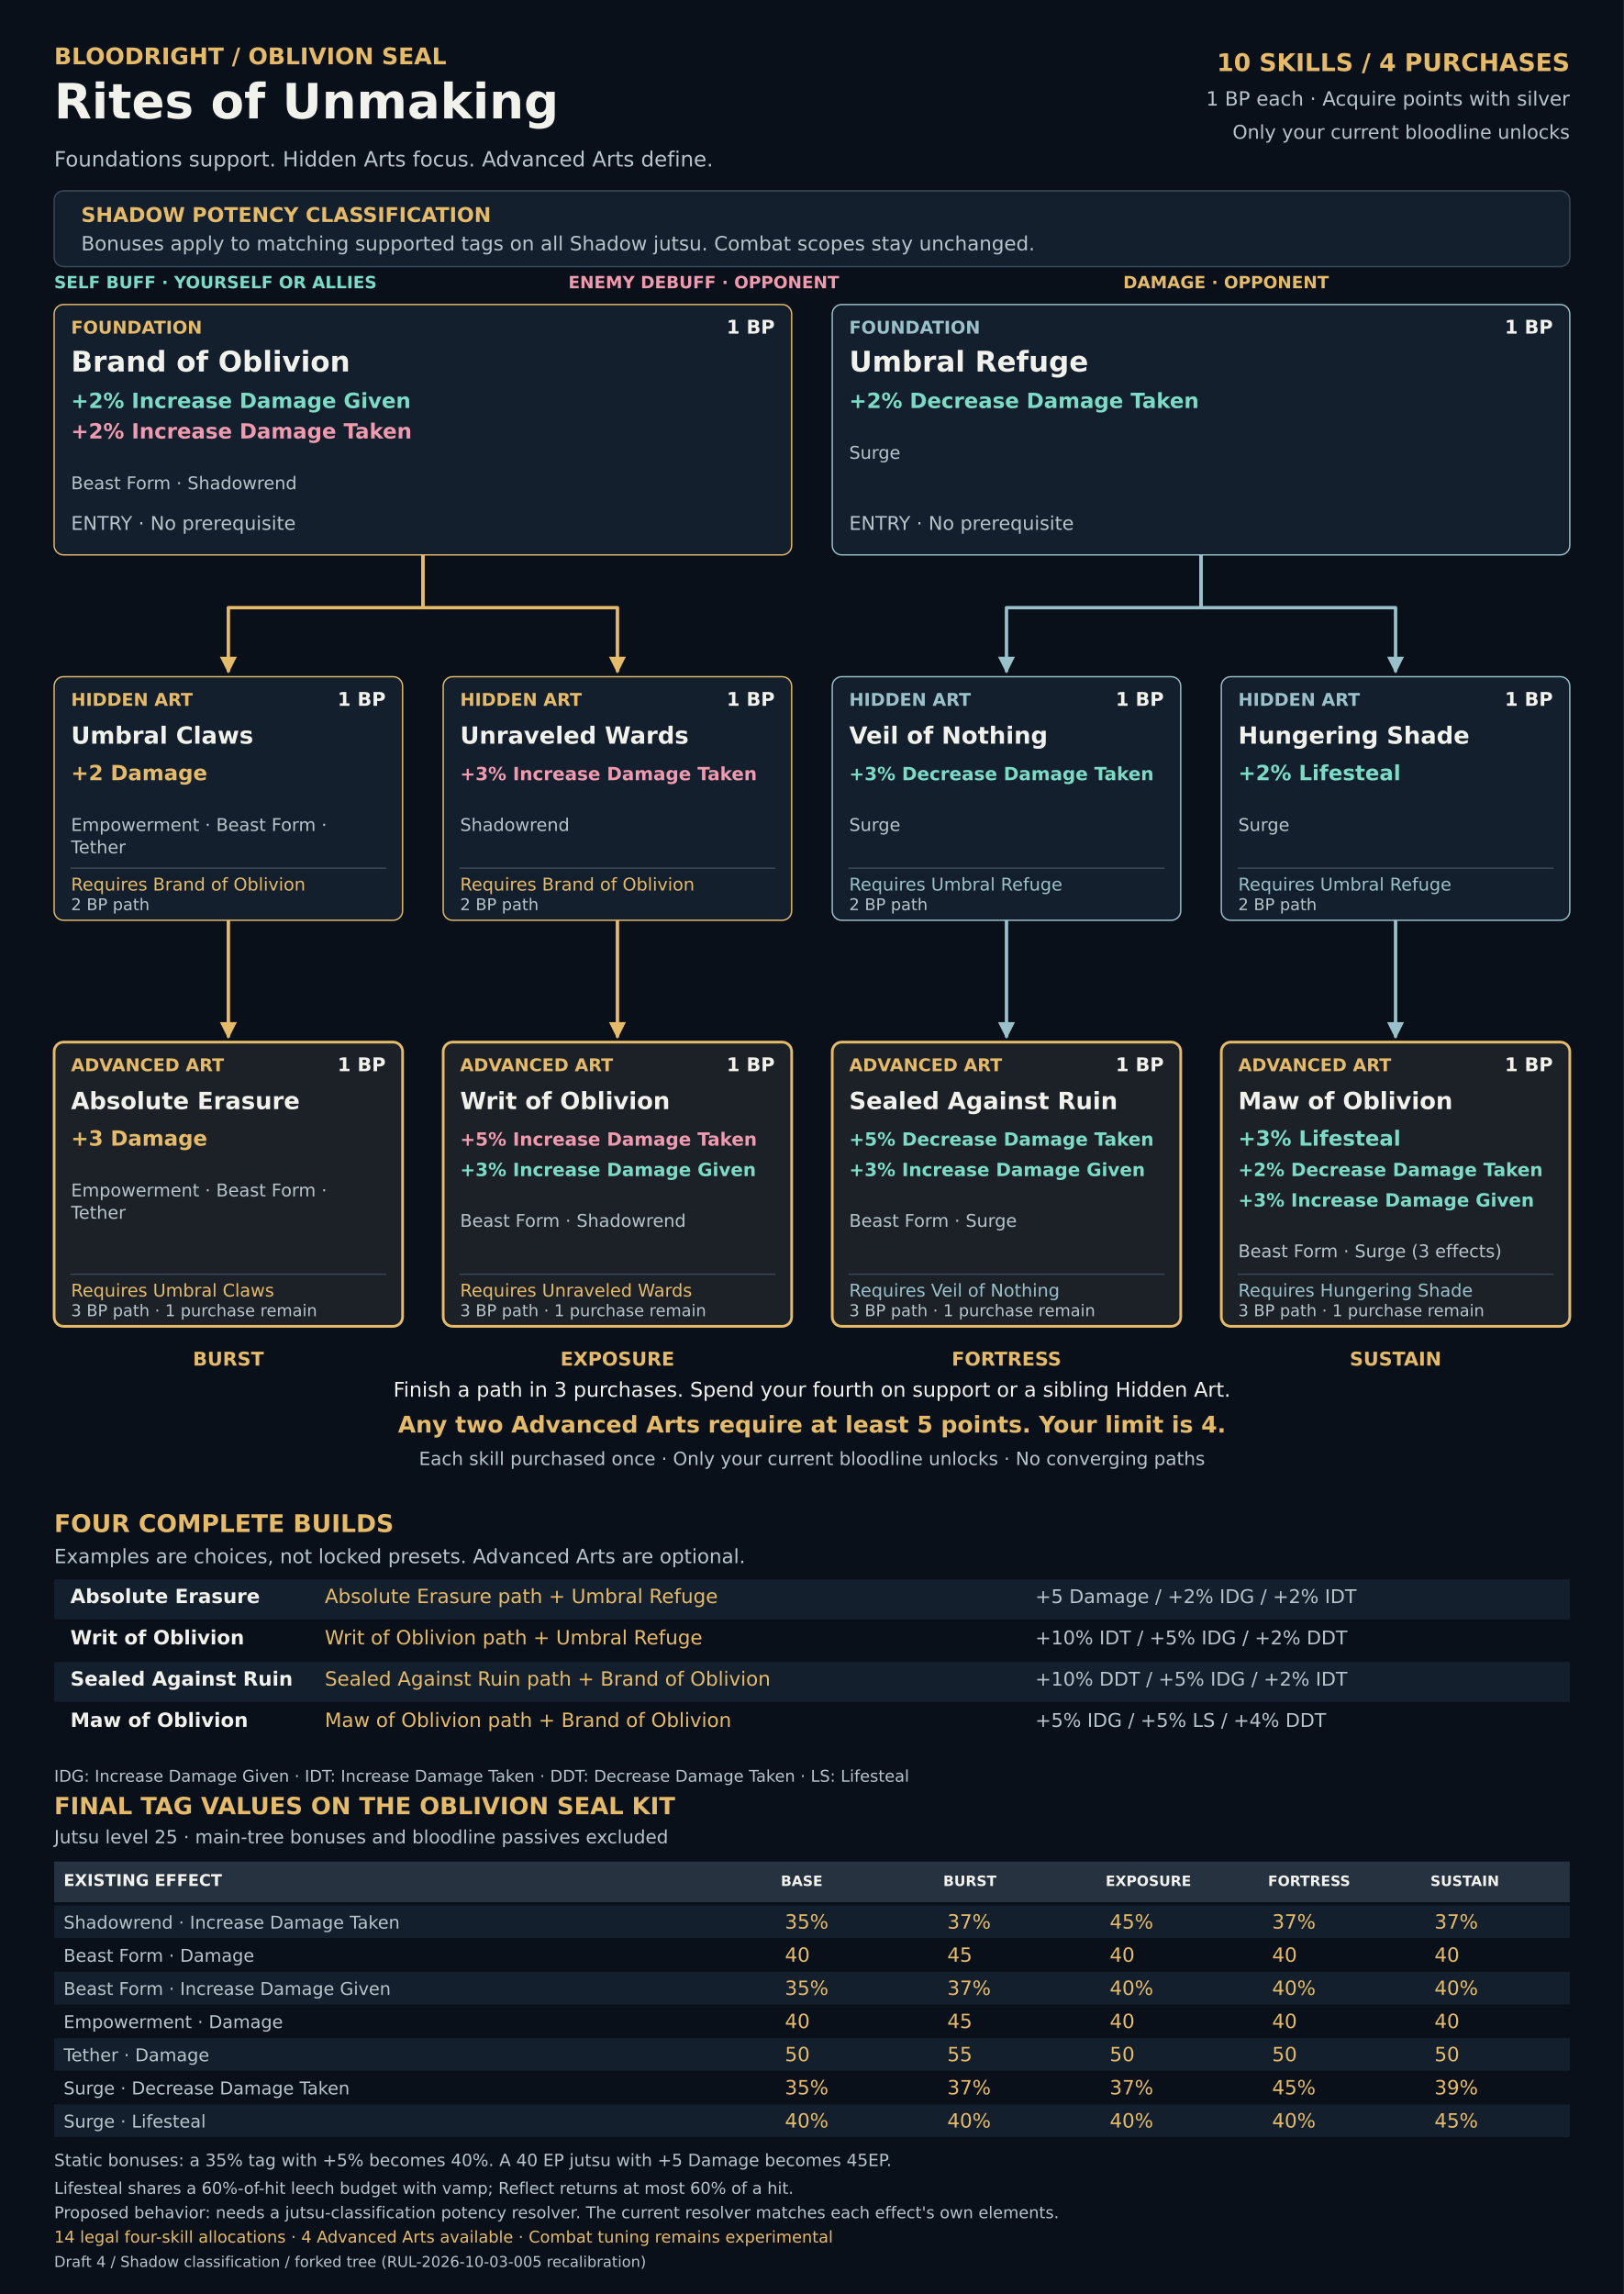
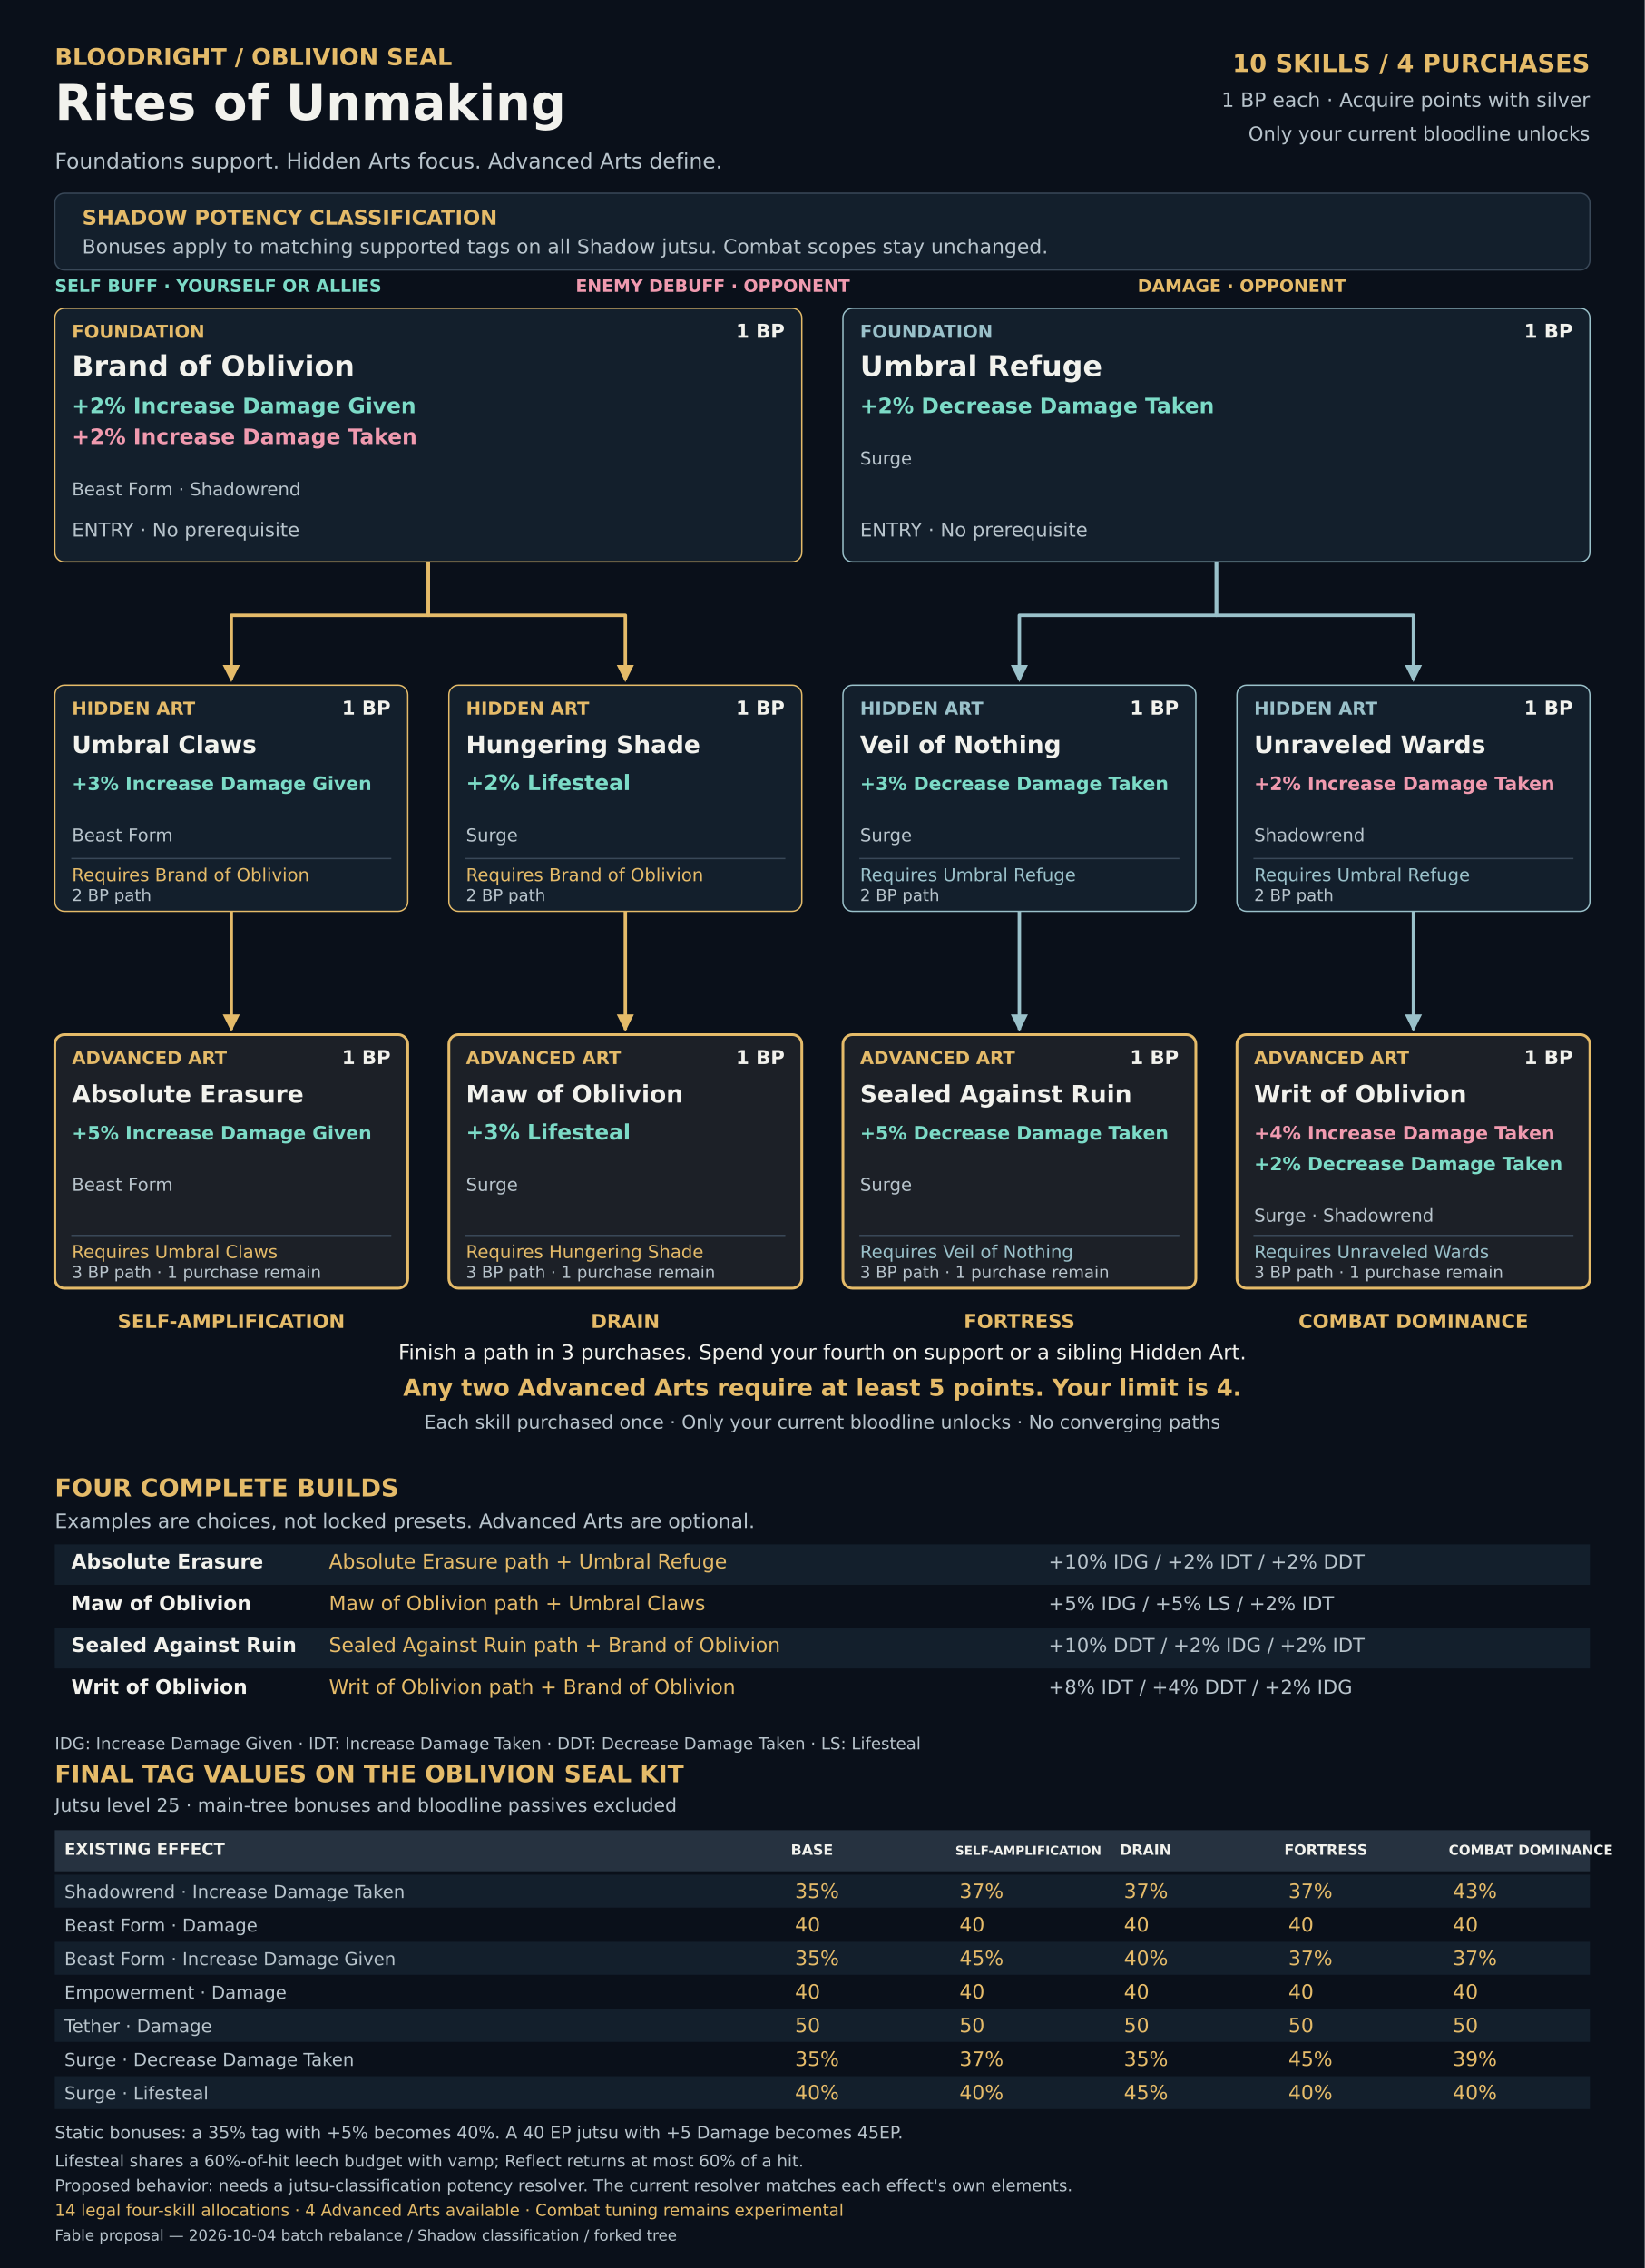
- <svg xmlns="http://www.w3.org/2000/svg" width="2400" height="3390" viewBox="0 0 2400 3390" role="img" aria-labelledby="title desc">
+ <svg xmlns="http://www.w3.org/2000/svg" width="2400" height="3310" viewBox="0 0 2400 3310" role="img" aria-labelledby="title desc">
  <defs>
    <marker id="arrow-0" viewBox="0 0 10 10" refX="9" refY="5" markerWidth="5" markerHeight="5" orient="auto">
      <path d="M0 0L10 5L0 10Z" fill="#e5bb69" />
    </marker>
    <marker id="arrow-1" viewBox="0 0 10 10" refX="9" refY="5" markerWidth="5" markerHeight="5" orient="auto">
      <path d="M0 0L10 5L0 10Z" fill="#9ac1ca" />
    </marker>
    <marker id="arrow-2" viewBox="0 0 10 10" refX="9" refY="5" markerWidth="5" markerHeight="5" orient="auto">
      <path d="M0 0L10 5L0 10Z" fill="#b8d98d" />
    </marker>
    <marker id="arrow-3" viewBox="0 0 10 10" refX="9" refY="5" markerWidth="5" markerHeight="5" orient="auto">
      <path d="M0 0L10 5L0 10Z" fill="#d9a6e0" />
    </marker>
  </defs>
  <g font-family="DejaVu Sans, sans-serif">
-     <rect x="0" y="0" width="2400" height="3390" rx="0" fill="#0a101a" />
+     <rect x="0" y="0" width="2400" height="3310" rx="0" fill="#0a101a" />
    <text x="80" y="95" font-size="34" font-weight="700" fill="#e5bb69" text-anchor="start">BLOODRIGHT / OBLIVION SEAL</text>
    <text x="80" y="175" font-size="72" font-weight="700" fill="#f2f2ed" text-anchor="start">Rites of Unmaking</text>
    <text x="80" y="246" font-size="31" font-weight="400" fill="#b8c4cc" text-anchor="start">Foundations support. Hidden Arts focus. Advanced Arts define.</text>
    <text x="2320" y="105" font-size="36" font-weight="700" fill="#e5bb69" text-anchor="end">10 SKILLS  /  4 PURCHASES</text>
    <text x="2320" y="156" font-size="29" font-weight="400" fill="#b8c4cc" text-anchor="end">1 BP each · Acquire points with silver</text>
    <text x="2320" y="205" font-size="28" font-weight="400" fill="#b8c4cc" text-anchor="end">Only your current bloodline unlocks</text>
    <rect x="80" y="282" width="2240" height="112" rx="14" fill="#131f2c" stroke="#394858" stroke-width="2" />
    <text x="120" y="328" font-size="30" font-weight="700" fill="#e5bb69" text-anchor="start">SHADOW POTENCY CLASSIFICATION</text>
    <text x="120" y="370" font-size="29" font-weight="400" fill="#b8c4cc" text-anchor="start">Bonuses apply to matching supported tags on all Shadow jutsu. Combat scopes stay unchanged.</text>
    <text x="80" y="426" font-size="25" font-weight="700" fill="#7cdbc7" text-anchor="start">SELF BUFF · YOURSELF OR ALLIES</text>
    <text x="840" y="426" font-size="25" font-weight="700" fill="#f09aaf" text-anchor="start">ENEMY DEBUFF · OPPONENT</text>
    <text x="1660" y="426" font-size="25" font-weight="700" fill="#e5bb69" text-anchor="start">DAMAGE · OPPONENT</text>
-     <path id="edge-02-03" data-from="02" data-to="03" d="M337.5 1360 V1533" fill="none" stroke="#e5bb69" stroke-width="5" stroke-linejoin="round" marker-end="url(#arrow-0)" />
-     <path id="edge-04-05" data-from="04" data-to="05" d="M912.5 1360 V1533" fill="none" stroke="#e5bb69" stroke-width="5" stroke-linejoin="round" marker-end="url(#arrow-0)" />
+     <path id="edge-02-03" data-from="02" data-to="03" d="M337.5 1330 V1503" fill="none" stroke="#e5bb69" stroke-width="5" stroke-linejoin="round" marker-end="url(#arrow-0)" />
+     <path id="edge-09-10" data-from="09" data-to="10" d="M912.5 1330 V1503" fill="none" stroke="#e5bb69" stroke-width="5" stroke-linejoin="round" marker-end="url(#arrow-0)" />
    <path id="edge-01-02" data-from="01" data-to="02" d="M625 820 V898 H337.5 V993" fill="none" stroke="#e5bb69" stroke-width="5" stroke-linejoin="round" marker-end="url(#arrow-0)" />
-     <path id="edge-01-04" data-from="01" data-to="04" d="M625 820 V898 H912.5 V993" fill="none" stroke="#e5bb69" stroke-width="5" stroke-linejoin="round" marker-end="url(#arrow-0)" />
-     <path id="edge-07-08" data-from="07" data-to="08" d="M1487.5 1360 V1533" fill="none" stroke="#9ac1ca" stroke-width="5" stroke-linejoin="round" marker-end="url(#arrow-1)" />
-     <path id="edge-09-10" data-from="09" data-to="10" d="M2062.5 1360 V1533" fill="none" stroke="#9ac1ca" stroke-width="5" stroke-linejoin="round" marker-end="url(#arrow-1)" />
+     <path id="edge-01-09" data-from="01" data-to="09" d="M625 820 V898 H912.5 V993" fill="none" stroke="#e5bb69" stroke-width="5" stroke-linejoin="round" marker-end="url(#arrow-0)" />
+     <path id="edge-07-08" data-from="07" data-to="08" d="M1487.5 1330 V1503" fill="none" stroke="#9ac1ca" stroke-width="5" stroke-linejoin="round" marker-end="url(#arrow-1)" />
+     <path id="edge-04-05" data-from="04" data-to="05" d="M2062.5 1330 V1503" fill="none" stroke="#9ac1ca" stroke-width="5" stroke-linejoin="round" marker-end="url(#arrow-1)" />
    <path id="edge-06-07" data-from="06" data-to="07" d="M1775 820 V898 H1487.5 V993" fill="none" stroke="#9ac1ca" stroke-width="5" stroke-linejoin="round" marker-end="url(#arrow-1)" />
-     <path id="edge-06-09" data-from="06" data-to="09" d="M1775 820 V898 H2062.5 V993" fill="none" stroke="#9ac1ca" stroke-width="5" stroke-linejoin="round" marker-end="url(#arrow-1)" />
+     <path id="edge-06-04" data-from="06" data-to="04" d="M1775 820 V898 H2062.5 V993" fill="none" stroke="#9ac1ca" stroke-width="5" stroke-linejoin="round" marker-end="url(#arrow-1)" />
    <g id="node-01" data-cost="1" data-prerequisites="" data-potency-classification="Shadow">
      <rect x="80" y="450" width="1090" height="370" rx="14" fill="#131f2c" stroke="#e5bb69" stroke-width="2" />
      <text x="105.0" y="493" font-size="26" font-weight="700" fill="#e5bb69" text-anchor="start">FOUNDATION</text>
      <text x="1145.0" y="493" font-size="28" font-weight="700" fill="#f2f2ed" text-anchor="end">1 BP</text>
      <text x="105.0" y="549" font-size="42" font-weight="700" fill="#f2f2ed" text-anchor="start">Brand of Oblivion</text>
      <text x="105.0" y="603" font-size="31" font-weight="700" fill="#7cdbc7" text-anchor="start">+2% Increase Damage Given</text>
      <text x="105.0" y="648" font-size="31" font-weight="700" fill="#f09aaf" text-anchor="start">+2% Increase Damage Taken</text>
      <text x="105.0" y="723" font-size="26" font-weight="400" fill="#b8c4cc" text-anchor="start">Beast Form · Shadowrend</text>
      <text x="105.0" y="783" font-size="28" font-weight="400" fill="#b8c4cc" text-anchor="start">ENTRY · No prerequisite</text>
    </g>
    <g id="node-06" data-cost="1" data-prerequisites="" data-potency-classification="Shadow">
      <rect x="1230" y="450" width="1090" height="370" rx="14" fill="#131f2c" stroke="#9ac1ca" stroke-width="2" />
      <text x="1255.0" y="493" font-size="26" font-weight="700" fill="#9ac1ca" text-anchor="start">FOUNDATION</text>
      <text x="2295.0" y="493" font-size="28" font-weight="700" fill="#f2f2ed" text-anchor="end">1 BP</text>
      <text x="1255.0" y="549" font-size="42" font-weight="700" fill="#f2f2ed" text-anchor="start">Umbral Refuge</text>
      <text x="1255.0" y="603" font-size="31" font-weight="700" fill="#7cdbc7" text-anchor="start">+2% Decrease Damage Taken</text>
      <text x="1255.0" y="678" font-size="26" font-weight="400" fill="#b8c4cc" text-anchor="start">Surge</text>
      <text x="1255.0" y="783" font-size="28" font-weight="400" fill="#b8c4cc" text-anchor="start">ENTRY · No prerequisite</text>
    </g>
    <g id="node-02" data-cost="1" data-prerequisites="01" data-potency-classification="Shadow">
-       <rect x="80" y="1000" width="515" height="360" rx="14" fill="#131f2c" stroke="#e5bb69" stroke-width="2" />
+       <rect x="80" y="1000" width="515" height="330" rx="14" fill="#131f2c" stroke="#e5bb69" stroke-width="2" />
      <text x="105.0" y="1043" font-size="26" font-weight="700" fill="#e5bb69" text-anchor="start">HIDDEN ART</text>
      <text x="570.0" y="1043" font-size="28" font-weight="700" fill="#f2f2ed" text-anchor="end">1 BP</text>
      <text x="105.0" y="1099" font-size="35" font-weight="700" fill="#f2f2ed" text-anchor="start">Umbral Claws</text>
-       <text x="105.0" y="1153" font-size="31" font-weight="700" fill="#e5bb69" text-anchor="start">+2 Damage</text>
-       <text x="105.0" y="1228" font-size="26" font-weight="400" fill="#b8c4cc" text-anchor="start">Empowerment · Beast Form ·</text>
-       <text x="105.0" y="1261" font-size="26" font-weight="400" fill="#b8c4cc" text-anchor="start">Tether</text>
-       <path d="M104 1283 L571 1283" fill="none" stroke="#394858" stroke-width="2" />
-       <text x="105.0" y="1316" font-size="26" font-weight="400" fill="#e5bb69" text-anchor="start">Requires Brand of Oblivion</text>
-       <text x="105.0" y="1345" font-size="24" font-weight="400" fill="#b8c4cc" text-anchor="start">2 BP path</text>
-     </g>
-     <g id="node-04" data-cost="1" data-prerequisites="01" data-potency-classification="Shadow">
-       <rect x="655" y="1000" width="515" height="360" rx="14" fill="#131f2c" stroke="#e5bb69" stroke-width="2" />
+       <text x="105.0" y="1153" font-size="27" font-weight="700" fill="#7cdbc7" text-anchor="start">+3% Increase Damage Given</text>
+       <text x="105.0" y="1228" font-size="26" font-weight="400" fill="#b8c4cc" text-anchor="start">Beast Form</text>
+       <path d="M104 1253 L571 1253" fill="none" stroke="#394858" stroke-width="2" />
+       <text x="105.0" y="1286" font-size="26" font-weight="400" fill="#e5bb69" text-anchor="start">Requires Brand of Oblivion</text>
+       <text x="105.0" y="1315" font-size="24" font-weight="400" fill="#b8c4cc" text-anchor="start">2 BP path</text>
+     </g>
+     <g id="node-09" data-cost="1" data-prerequisites="01" data-potency-classification="Shadow">
+       <rect x="655" y="1000" width="515" height="330" rx="14" fill="#131f2c" stroke="#e5bb69" stroke-width="2" />
      <text x="680.0" y="1043" font-size="26" font-weight="700" fill="#e5bb69" text-anchor="start">HIDDEN ART</text>
      <text x="1145.0" y="1043" font-size="28" font-weight="700" fill="#f2f2ed" text-anchor="end">1 BP</text>
-       <text x="680.0" y="1099" font-size="35" font-weight="700" fill="#f2f2ed" text-anchor="start">Unraveled Wards</text>
-       <text x="680.0" y="1153" font-size="27" font-weight="700" fill="#f09aaf" text-anchor="start">+3% Increase Damage Taken</text>
-       <text x="680.0" y="1228" font-size="26" font-weight="400" fill="#b8c4cc" text-anchor="start">Shadowrend</text>
-       <path d="M679 1283 L1146 1283" fill="none" stroke="#394858" stroke-width="2" />
-       <text x="680.0" y="1316" font-size="26" font-weight="400" fill="#e5bb69" text-anchor="start">Requires Brand of Oblivion</text>
-       <text x="680.0" y="1345" font-size="24" font-weight="400" fill="#b8c4cc" text-anchor="start">2 BP path</text>
+       <text x="680.0" y="1099" font-size="35" font-weight="700" fill="#f2f2ed" text-anchor="start">Hungering Shade</text>
+       <text x="680.0" y="1153" font-size="31" font-weight="700" fill="#7cdbc7" text-anchor="start">+2% Lifesteal</text>
+       <text x="680.0" y="1228" font-size="26" font-weight="400" fill="#b8c4cc" text-anchor="start">Surge</text>
+       <path d="M679 1253 L1146 1253" fill="none" stroke="#394858" stroke-width="2" />
+       <text x="680.0" y="1286" font-size="26" font-weight="400" fill="#e5bb69" text-anchor="start">Requires Brand of Oblivion</text>
+       <text x="680.0" y="1315" font-size="24" font-weight="400" fill="#b8c4cc" text-anchor="start">2 BP path</text>
    </g>
    <g id="node-07" data-cost="1" data-prerequisites="06" data-potency-classification="Shadow">
-       <rect x="1230" y="1000" width="515" height="360" rx="14" fill="#131f2c" stroke="#9ac1ca" stroke-width="2" />
+       <rect x="1230" y="1000" width="515" height="330" rx="14" fill="#131f2c" stroke="#9ac1ca" stroke-width="2" />
      <text x="1255.0" y="1043" font-size="26" font-weight="700" fill="#9ac1ca" text-anchor="start">HIDDEN ART</text>
      <text x="1720.0" y="1043" font-size="28" font-weight="700" fill="#f2f2ed" text-anchor="end">1 BP</text>
      <text x="1255.0" y="1099" font-size="35" font-weight="700" fill="#f2f2ed" text-anchor="start">Veil of Nothing</text>
      <text x="1255.0" y="1153" font-size="27" font-weight="700" fill="#7cdbc7" text-anchor="start">+3% Decrease Damage Taken</text>
      <text x="1255.0" y="1228" font-size="26" font-weight="400" fill="#b8c4cc" text-anchor="start">Surge</text>
-       <path d="M1254 1283 L1721 1283" fill="none" stroke="#394858" stroke-width="2" />
-       <text x="1255.0" y="1316" font-size="26" font-weight="400" fill="#9ac1ca" text-anchor="start">Requires Umbral Refuge</text>
-       <text x="1255.0" y="1345" font-size="24" font-weight="400" fill="#b8c4cc" text-anchor="start">2 BP path</text>
-     </g>
-     <g id="node-09" data-cost="1" data-prerequisites="06" data-potency-classification="Shadow">
-       <rect x="1805" y="1000" width="515" height="360" rx="14" fill="#131f2c" stroke="#9ac1ca" stroke-width="2" />
+       <path d="M1254 1253 L1721 1253" fill="none" stroke="#394858" stroke-width="2" />
+       <text x="1255.0" y="1286" font-size="26" font-weight="400" fill="#9ac1ca" text-anchor="start">Requires Umbral Refuge</text>
+       <text x="1255.0" y="1315" font-size="24" font-weight="400" fill="#b8c4cc" text-anchor="start">2 BP path</text>
+     </g>
+     <g id="node-04" data-cost="1" data-prerequisites="06" data-potency-classification="Shadow">
+       <rect x="1805" y="1000" width="515" height="330" rx="14" fill="#131f2c" stroke="#9ac1ca" stroke-width="2" />
      <text x="1830.0" y="1043" font-size="26" font-weight="700" fill="#9ac1ca" text-anchor="start">HIDDEN ART</text>
      <text x="2295.0" y="1043" font-size="28" font-weight="700" fill="#f2f2ed" text-anchor="end">1 BP</text>
-       <text x="1830.0" y="1099" font-size="35" font-weight="700" fill="#f2f2ed" text-anchor="start">Hungering Shade</text>
-       <text x="1830.0" y="1153" font-size="31" font-weight="700" fill="#7cdbc7" text-anchor="start">+2% Lifesteal</text>
-       <text x="1830.0" y="1228" font-size="26" font-weight="400" fill="#b8c4cc" text-anchor="start">Surge</text>
-       <path d="M1829 1283 L2296 1283" fill="none" stroke="#394858" stroke-width="2" />
-       <text x="1830.0" y="1316" font-size="26" font-weight="400" fill="#9ac1ca" text-anchor="start">Requires Umbral Refuge</text>
-       <text x="1830.0" y="1345" font-size="24" font-weight="400" fill="#b8c4cc" text-anchor="start">2 BP path</text>
+       <text x="1830.0" y="1099" font-size="35" font-weight="700" fill="#f2f2ed" text-anchor="start">Unraveled Wards</text>
+       <text x="1830.0" y="1153" font-size="27" font-weight="700" fill="#f09aaf" text-anchor="start">+2% Increase Damage Taken</text>
+       <text x="1830.0" y="1228" font-size="26" font-weight="400" fill="#b8c4cc" text-anchor="start">Shadowrend</text>
+       <path d="M1829 1253 L2296 1253" fill="none" stroke="#394858" stroke-width="2" />
+       <text x="1830.0" y="1286" font-size="26" font-weight="400" fill="#9ac1ca" text-anchor="start">Requires Umbral Refuge</text>
+       <text x="1830.0" y="1315" font-size="24" font-weight="400" fill="#b8c4cc" text-anchor="start">2 BP path</text>
    </g>
    <g id="node-03" data-cost="1" data-prerequisites="02" data-potency-classification="Shadow">
-       <rect x="80" y="1540" width="515" height="420" rx="14" fill="#1c2027" stroke="#e5bb69" stroke-width="4" />
-       <text x="105.0" y="1583" font-size="26" font-weight="700" fill="#e5bb69" text-anchor="start">ADVANCED ART</text>
-       <text x="570.0" y="1583" font-size="28" font-weight="700" fill="#f2f2ed" text-anchor="end">1 BP</text>
-       <text x="105.0" y="1639" font-size="35" font-weight="700" fill="#f2f2ed" text-anchor="start">Absolute Erasure</text>
-       <text x="105.0" y="1693" font-size="31" font-weight="700" fill="#e5bb69" text-anchor="start">+3 Damage</text>
-       <text x="105.0" y="1768" font-size="26" font-weight="400" fill="#b8c4cc" text-anchor="start">Empowerment · Beast Form ·</text>
-       <text x="105.0" y="1801" font-size="26" font-weight="400" fill="#b8c4cc" text-anchor="start">Tether</text>
-       <path d="M104 1883 L571 1883" fill="none" stroke="#394858" stroke-width="2" />
-       <text x="105.0" y="1916" font-size="26" font-weight="400" fill="#e5bb69" text-anchor="start">Requires Umbral Claws</text>
-       <text x="105.0" y="1945" font-size="24" font-weight="400" fill="#b8c4cc" text-anchor="start">3 BP path · 1 purchase remain</text>
+       <rect x="80" y="1510" width="515" height="370" rx="14" fill="#1c2027" stroke="#e5bb69" stroke-width="4" />
+       <text x="105.0" y="1553" font-size="26" font-weight="700" fill="#e5bb69" text-anchor="start">ADVANCED ART</text>
+       <text x="570.0" y="1553" font-size="28" font-weight="700" fill="#f2f2ed" text-anchor="end">1 BP</text>
+       <text x="105.0" y="1609" font-size="35" font-weight="700" fill="#f2f2ed" text-anchor="start">Absolute Erasure</text>
+       <text x="105.0" y="1663" font-size="27" font-weight="700" fill="#7cdbc7" text-anchor="start">+5% Increase Damage Given</text>
+       <text x="105.0" y="1738" font-size="26" font-weight="400" fill="#b8c4cc" text-anchor="start">Beast Form</text>
+       <path d="M104 1803 L571 1803" fill="none" stroke="#394858" stroke-width="2" />
+       <text x="105.0" y="1836" font-size="26" font-weight="400" fill="#e5bb69" text-anchor="start">Requires Umbral Claws</text>
+       <text x="105.0" y="1865" font-size="24" font-weight="400" fill="#b8c4cc" text-anchor="start">3 BP path · 1 purchase remain</text>
+     </g>
+     <g id="node-10" data-cost="1" data-prerequisites="09" data-potency-classification="Shadow">
+       <rect x="655" y="1510" width="515" height="370" rx="14" fill="#1c2027" stroke="#e5bb69" stroke-width="4" />
+       <text x="680.0" y="1553" font-size="26" font-weight="700" fill="#e5bb69" text-anchor="start">ADVANCED ART</text>
+       <text x="1145.0" y="1553" font-size="28" font-weight="700" fill="#f2f2ed" text-anchor="end">1 BP</text>
+       <text x="680.0" y="1609" font-size="35" font-weight="700" fill="#f2f2ed" text-anchor="start">Maw of Oblivion</text>
+       <text x="680.0" y="1663" font-size="31" font-weight="700" fill="#7cdbc7" text-anchor="start">+3% Lifesteal</text>
+       <text x="680.0" y="1738" font-size="26" font-weight="400" fill="#b8c4cc" text-anchor="start">Surge</text>
+       <path d="M679 1803 L1146 1803" fill="none" stroke="#394858" stroke-width="2" />
+       <text x="680.0" y="1836" font-size="26" font-weight="400" fill="#e5bb69" text-anchor="start">Requires Hungering Shade</text>
+       <text x="680.0" y="1865" font-size="24" font-weight="400" fill="#b8c4cc" text-anchor="start">3 BP path · 1 purchase remain</text>
+     </g>
+     <g id="node-08" data-cost="1" data-prerequisites="07" data-potency-classification="Shadow">
+       <rect x="1230" y="1510" width="515" height="370" rx="14" fill="#1c2027" stroke="#e5bb69" stroke-width="4" />
+       <text x="1255.0" y="1553" font-size="26" font-weight="700" fill="#e5bb69" text-anchor="start">ADVANCED ART</text>
+       <text x="1720.0" y="1553" font-size="28" font-weight="700" fill="#f2f2ed" text-anchor="end">1 BP</text>
+       <text x="1255.0" y="1609" font-size="35" font-weight="700" fill="#f2f2ed" text-anchor="start">Sealed Against Ruin</text>
+       <text x="1255.0" y="1663" font-size="27" font-weight="700" fill="#7cdbc7" text-anchor="start">+5% Decrease Damage Taken</text>
+       <text x="1255.0" y="1738" font-size="26" font-weight="400" fill="#b8c4cc" text-anchor="start">Surge</text>
+       <path d="M1254 1803 L1721 1803" fill="none" stroke="#394858" stroke-width="2" />
+       <text x="1255.0" y="1836" font-size="26" font-weight="400" fill="#9ac1ca" text-anchor="start">Requires Veil of Nothing</text>
+       <text x="1255.0" y="1865" font-size="24" font-weight="400" fill="#b8c4cc" text-anchor="start">3 BP path · 1 purchase remain</text>
    </g>
    <g id="node-05" data-cost="1" data-prerequisites="04" data-potency-classification="Shadow">
-       <rect x="655" y="1540" width="515" height="420" rx="14" fill="#1c2027" stroke="#e5bb69" stroke-width="4" />
-       <text x="680.0" y="1583" font-size="26" font-weight="700" fill="#e5bb69" text-anchor="start">ADVANCED ART</text>
-       <text x="1145.0" y="1583" font-size="28" font-weight="700" fill="#f2f2ed" text-anchor="end">1 BP</text>
-       <text x="680.0" y="1639" font-size="35" font-weight="700" fill="#f2f2ed" text-anchor="start">Writ of Oblivion</text>
-       <text x="680.0" y="1693" font-size="27" font-weight="700" fill="#f09aaf" text-anchor="start">+5% Increase Damage Taken</text>
-       <text x="680.0" y="1738" font-size="27" font-weight="700" fill="#7cdbc7" text-anchor="start">+3% Increase Damage Given</text>
-       <text x="680.0" y="1813" font-size="26" font-weight="400" fill="#b8c4cc" text-anchor="start">Beast Form · Shadowrend</text>
-       <path d="M679 1883 L1146 1883" fill="none" stroke="#394858" stroke-width="2" />
-       <text x="680.0" y="1916" font-size="26" font-weight="400" fill="#e5bb69" text-anchor="start">Requires Unraveled Wards</text>
-       <text x="680.0" y="1945" font-size="24" font-weight="400" fill="#b8c4cc" text-anchor="start">3 BP path · 1 purchase remain</text>
-     </g>
-     <g id="node-08" data-cost="1" data-prerequisites="07" data-potency-classification="Shadow">
-       <rect x="1230" y="1540" width="515" height="420" rx="14" fill="#1c2027" stroke="#e5bb69" stroke-width="4" />
-       <text x="1255.0" y="1583" font-size="26" font-weight="700" fill="#e5bb69" text-anchor="start">ADVANCED ART</text>
-       <text x="1720.0" y="1583" font-size="28" font-weight="700" fill="#f2f2ed" text-anchor="end">1 BP</text>
-       <text x="1255.0" y="1639" font-size="35" font-weight="700" fill="#f2f2ed" text-anchor="start">Sealed Against Ruin</text>
-       <text x="1255.0" y="1693" font-size="27" font-weight="700" fill="#7cdbc7" text-anchor="start">+5% Decrease Damage Taken</text>
-       <text x="1255.0" y="1738" font-size="27" font-weight="700" fill="#7cdbc7" text-anchor="start">+3% Increase Damage Given</text>
-       <text x="1255.0" y="1813" font-size="26" font-weight="400" fill="#b8c4cc" text-anchor="start">Beast Form · Surge</text>
-       <path d="M1254 1883 L1721 1883" fill="none" stroke="#394858" stroke-width="2" />
-       <text x="1255.0" y="1916" font-size="26" font-weight="400" fill="#9ac1ca" text-anchor="start">Requires Veil of Nothing</text>
-       <text x="1255.0" y="1945" font-size="24" font-weight="400" fill="#b8c4cc" text-anchor="start">3 BP path · 1 purchase remain</text>
-     </g>
-     <g id="node-10" data-cost="1" data-prerequisites="09" data-potency-classification="Shadow">
-       <rect x="1805" y="1540" width="515" height="420" rx="14" fill="#1c2027" stroke="#e5bb69" stroke-width="4" />
-       <text x="1830.0" y="1583" font-size="26" font-weight="700" fill="#e5bb69" text-anchor="start">ADVANCED ART</text>
-       <text x="2295.0" y="1583" font-size="28" font-weight="700" fill="#f2f2ed" text-anchor="end">1 BP</text>
-       <text x="1830.0" y="1639" font-size="35" font-weight="700" fill="#f2f2ed" text-anchor="start">Maw of Oblivion</text>
-       <text x="1830.0" y="1693" font-size="31" font-weight="700" fill="#7cdbc7" text-anchor="start">+3% Lifesteal</text>
-       <text x="1830.0" y="1738" font-size="27" font-weight="700" fill="#7cdbc7" text-anchor="start">+2% Decrease Damage Taken</text>
-       <text x="1830.0" y="1783" font-size="27" font-weight="700" fill="#7cdbc7" text-anchor="start">+3% Increase Damage Given</text>
-       <text x="1830.0" y="1858" font-size="26" font-weight="400" fill="#b8c4cc" text-anchor="start">Beast Form · Surge (3 effects)</text>
-       <path d="M1829 1883 L2296 1883" fill="none" stroke="#394858" stroke-width="2" />
-       <text x="1830.0" y="1916" font-size="26" font-weight="400" fill="#9ac1ca" text-anchor="start">Requires Hungering Shade</text>
-       <text x="1830.0" y="1945" font-size="24" font-weight="400" fill="#b8c4cc" text-anchor="start">3 BP path · 1 purchase remain</text>
-     </g>
-     <text x="337.5" y="2018" font-size="28" font-weight="700" fill="#e5bb69" text-anchor="middle">BURST</text>
-     <text x="912.5" y="2018" font-size="28" font-weight="700" fill="#e5bb69" text-anchor="middle">EXPOSURE</text>
-     <text x="1487.5" y="2018" font-size="28" font-weight="700" fill="#e5bb69" text-anchor="middle">FORTRESS</text>
-     <text x="2062.5" y="2018" font-size="28" font-weight="700" fill="#e5bb69" text-anchor="middle">SUSTAIN</text>
-     <text x="1200.0" y="2064" font-size="30" font-weight="400" fill="#f2f2ed" text-anchor="middle">Finish a path in 3 purchases. Spend your fourth on support or a sibling Hidden Art.</text>
-     <text x="1200.0" y="2117" font-size="34" font-weight="700" fill="#e5bb69" text-anchor="middle">Any two Advanced Arts require at least 5 points. Your limit is 4.</text>
-     <text x="1200.0" y="2165" font-size="27" font-weight="400" fill="#b8c4cc" text-anchor="middle">Each skill purchased once · Only your current bloodline unlocks · No converging paths</text>
-     <text x="80" y="2264" font-size="36" font-weight="700" fill="#e5bb69" text-anchor="start">FOUR COMPLETE BUILDS</text>
-     <text x="80" y="2310" font-size="29" font-weight="400" fill="#b8c4cc" text-anchor="start">Examples are choices, not locked presets. Advanced Arts are optional.</text>
-     <rect x="80" y="2334" width="2240" height="59" rx="0" fill="#131f2c" />
-     <text x="104" y="2369" font-size="29" font-weight="700" fill="#f2f2ed" text-anchor="start">Absolute Erasure</text>
-     <text x="480" y="2369" font-size="29" font-weight="400" fill="#e5bb69" text-anchor="start">Absolute Erasure path + Umbral Refuge</text>
-     <text x="1530" y="2369" font-size="28" font-weight="400" fill="#b8c4cc" text-anchor="start">+5 Damage / +2% IDG / +2% IDT</text>
-     <rect x="80" y="2395" width="2240" height="59" rx="0" fill="#0a101a" />
-     <text x="104" y="2430" font-size="29" font-weight="700" fill="#f2f2ed" text-anchor="start">Writ of Oblivion</text>
-     <text x="480" y="2430" font-size="29" font-weight="400" fill="#e5bb69" text-anchor="start">Writ of Oblivion path + Umbral Refuge</text>
-     <text x="1530" y="2430" font-size="28" font-weight="400" fill="#b8c4cc" text-anchor="start">+10% IDT / +5% IDG / +2% DDT</text>
-     <rect x="80" y="2456" width="2240" height="59" rx="0" fill="#131f2c" />
-     <text x="104" y="2491" font-size="29" font-weight="700" fill="#f2f2ed" text-anchor="start">Sealed Against Ruin</text>
-     <text x="480" y="2491" font-size="29" font-weight="400" fill="#e5bb69" text-anchor="start">Sealed Against Ruin path + Brand of Oblivion</text>
-     <text x="1530" y="2491" font-size="28" font-weight="400" fill="#b8c4cc" text-anchor="start">+10% DDT / +5% IDG / +2% IDT</text>
-     <rect x="80" y="2517" width="2240" height="59" rx="0" fill="#0a101a" />
-     <text x="104" y="2552" font-size="29" font-weight="700" fill="#f2f2ed" text-anchor="start">Maw of Oblivion</text>
-     <text x="480" y="2552" font-size="29" font-weight="400" fill="#e5bb69" text-anchor="start">Maw of Oblivion path + Brand of Oblivion</text>
-     <text x="1530" y="2552" font-size="28" font-weight="400" fill="#b8c4cc" text-anchor="start">+5% IDG / +5% LS / +4% DDT</text>
-     <text x="80" y="2633" font-size="24" font-weight="400" fill="#b8c4cc" text-anchor="start">IDG: Increase Damage Given · IDT: Increase Damage Taken · DDT: Decrease Damage Taken · LS: Lifesteal</text>
-     <text x="80" y="2681" font-size="35" font-weight="700" fill="#e5bb69" text-anchor="start">FINAL TAG VALUES ON THE OBLIVION SEAL KIT</text>
-     <text x="80" y="2724" font-size="27" font-weight="400" fill="#b8c4cc" text-anchor="start">Jutsu level 25 · main-tree bonuses and bloodline passives excluded</text>
-     <rect x="80" y="2751" width="2240" height="60" rx="0" fill="#263240" />
-     <text x="94" y="2787" font-size="24" font-weight="700" fill="#f2f2ed" text-anchor="start">EXISTING EFFECT</text>
-     <text x="1154.0" y="2787" font-size="21" font-weight="700" fill="#f2f2ed" text-anchor="start">BASE</text>
-     <text x="1394.0" y="2787" font-size="21" font-weight="700" fill="#f2f2ed" text-anchor="start">BURST</text>
-     <text x="1634.0" y="2787" font-size="21" font-weight="700" fill="#f2f2ed" text-anchor="start">EXPOSURE</text>
-     <text x="1874.0" y="2787" font-size="21" font-weight="700" fill="#f2f2ed" text-anchor="start">FORTRESS</text>
-     <text x="2114.0" y="2787" font-size="21" font-weight="700" fill="#f2f2ed" text-anchor="start">SUSTAIN</text>
-     <rect x="80" y="2816" width="2240" height="48" rx="0" fill="#131f2c" />
-     <text x="94" y="2850" font-size="26" font-weight="400" fill="#b8c4cc" text-anchor="start">Shadowrend · Increase Damage Taken</text>
-     <text x="1160.0" y="2850" font-size="29" font-weight="400" fill="#e5bb69" text-anchor="start">35%</text>
-     <text x="1400.0" y="2850" font-size="29" font-weight="400" fill="#e5bb69" text-anchor="start">37%</text>
-     <text x="1640.0" y="2850" font-size="29" font-weight="400" fill="#e5bb69" text-anchor="start">45%</text>
-     <text x="1880.0" y="2850" font-size="29" font-weight="400" fill="#e5bb69" text-anchor="start">37%</text>
-     <text x="2120.0" y="2850" font-size="29" font-weight="400" fill="#e5bb69" text-anchor="start">37%</text>
-     <text x="94" y="2899" font-size="26" font-weight="400" fill="#b8c4cc" text-anchor="start">Beast Form · Damage</text>
-     <text x="1160.0" y="2899" font-size="29" font-weight="400" fill="#e5bb69" text-anchor="start">40</text>
-     <text x="1400.0" y="2899" font-size="29" font-weight="400" fill="#e5bb69" text-anchor="start">45</text>
-     <text x="1640.0" y="2899" font-size="29" font-weight="400" fill="#e5bb69" text-anchor="start">40</text>
-     <text x="1880.0" y="2899" font-size="29" font-weight="400" fill="#e5bb69" text-anchor="start">40</text>
-     <text x="2120.0" y="2899" font-size="29" font-weight="400" fill="#e5bb69" text-anchor="start">40</text>
-     <rect x="80" y="2914" width="2240" height="48" rx="0" fill="#131f2c" />
-     <text x="94" y="2948" font-size="26" font-weight="400" fill="#b8c4cc" text-anchor="start">Beast Form · Increase Damage Given</text>
-     <text x="1160.0" y="2948" font-size="29" font-weight="400" fill="#e5bb69" text-anchor="start">35%</text>
-     <text x="1400.0" y="2948" font-size="29" font-weight="400" fill="#e5bb69" text-anchor="start">37%</text>
-     <text x="1640.0" y="2948" font-size="29" font-weight="400" fill="#e5bb69" text-anchor="start">40%</text>
-     <text x="1880.0" y="2948" font-size="29" font-weight="400" fill="#e5bb69" text-anchor="start">40%</text>
-     <text x="2120.0" y="2948" font-size="29" font-weight="400" fill="#e5bb69" text-anchor="start">40%</text>
-     <text x="94" y="2997" font-size="26" font-weight="400" fill="#b8c4cc" text-anchor="start">Empowerment · Damage</text>
-     <text x="1160.0" y="2997" font-size="29" font-weight="400" fill="#e5bb69" text-anchor="start">40</text>
-     <text x="1400.0" y="2997" font-size="29" font-weight="400" fill="#e5bb69" text-anchor="start">45</text>
-     <text x="1640.0" y="2997" font-size="29" font-weight="400" fill="#e5bb69" text-anchor="start">40</text>
-     <text x="1880.0" y="2997" font-size="29" font-weight="400" fill="#e5bb69" text-anchor="start">40</text>
-     <text x="2120.0" y="2997" font-size="29" font-weight="400" fill="#e5bb69" text-anchor="start">40</text>
-     <rect x="80" y="3012" width="2240" height="48" rx="0" fill="#131f2c" />
-     <text x="94" y="3046" font-size="26" font-weight="400" fill="#b8c4cc" text-anchor="start">Tether · Damage</text>
-     <text x="1160.0" y="3046" font-size="29" font-weight="400" fill="#e5bb69" text-anchor="start">50</text>
-     <text x="1400.0" y="3046" font-size="29" font-weight="400" fill="#e5bb69" text-anchor="start">55</text>
-     <text x="1640.0" y="3046" font-size="29" font-weight="400" fill="#e5bb69" text-anchor="start">50</text>
-     <text x="1880.0" y="3046" font-size="29" font-weight="400" fill="#e5bb69" text-anchor="start">50</text>
-     <text x="2120.0" y="3046" font-size="29" font-weight="400" fill="#e5bb69" text-anchor="start">50</text>
-     <text x="94" y="3095" font-size="26" font-weight="400" fill="#b8c4cc" text-anchor="start">Surge · Decrease Damage Taken</text>
-     <text x="1160.0" y="3095" font-size="29" font-weight="400" fill="#e5bb69" text-anchor="start">35%</text>
-     <text x="1400.0" y="3095" font-size="29" font-weight="400" fill="#e5bb69" text-anchor="start">37%</text>
-     <text x="1640.0" y="3095" font-size="29" font-weight="400" fill="#e5bb69" text-anchor="start">37%</text>
-     <text x="1880.0" y="3095" font-size="29" font-weight="400" fill="#e5bb69" text-anchor="start">45%</text>
-     <text x="2120.0" y="3095" font-size="29" font-weight="400" fill="#e5bb69" text-anchor="start">39%</text>
-     <rect x="80" y="3110" width="2240" height="48" rx="0" fill="#131f2c" />
-     <text x="94" y="3144" font-size="26" font-weight="400" fill="#b8c4cc" text-anchor="start">Surge · Lifesteal</text>
-     <text x="1160.0" y="3144" font-size="29" font-weight="400" fill="#e5bb69" text-anchor="start">40%</text>
-     <text x="1400.0" y="3144" font-size="29" font-weight="400" fill="#e5bb69" text-anchor="start">40%</text>
-     <text x="1640.0" y="3144" font-size="29" font-weight="400" fill="#e5bb69" text-anchor="start">40%</text>
-     <text x="1880.0" y="3144" font-size="29" font-weight="400" fill="#e5bb69" text-anchor="start">40%</text>
-     <text x="2120.0" y="3144" font-size="29" font-weight="400" fill="#e5bb69" text-anchor="start">45%</text>
-     <text x="80" y="3201" font-size="25" font-weight="400" fill="#b8c4cc" text-anchor="start">Static bonuses: a 35% tag with +5% becomes 40%. A 40 EP jutsu with +5 Damage becomes 45EP.</text>
-     <text x="80" y="3242" font-size="24" font-weight="400" fill="#b8c4cc" text-anchor="start">Lifesteal shares a 60%-of-hit leech budget with vamp; Reflect returns at most 60% of a hit.</text>
-     <text x="80" y="3278" font-size="24" font-weight="400" fill="#b8c4cc" text-anchor="start">Proposed behavior: needs a jutsu-classification potency resolver. The current resolver matches each effect's own elements.</text>
-     <text x="80" y="3314" font-size="24" font-weight="400" fill="#e5bb69" text-anchor="start">14 legal four-skill allocations · 4 Advanced Arts available · Combat tuning remains experimental</text>
-     <text x="80" y="3350" font-size="22" font-weight="400" fill="#b8c4cc" text-anchor="start">Draft 4 / Shadow classification / forked tree (RUL-2026-10-03-005 recalibration)</text>
+       <rect x="1805" y="1510" width="515" height="370" rx="14" fill="#1c2027" stroke="#e5bb69" stroke-width="4" />
+       <text x="1830.0" y="1553" font-size="26" font-weight="700" fill="#e5bb69" text-anchor="start">ADVANCED ART</text>
+       <text x="2295.0" y="1553" font-size="28" font-weight="700" fill="#f2f2ed" text-anchor="end">1 BP</text>
+       <text x="1830.0" y="1609" font-size="35" font-weight="700" fill="#f2f2ed" text-anchor="start">Writ of Oblivion</text>
+       <text x="1830.0" y="1663" font-size="27" font-weight="700" fill="#f09aaf" text-anchor="start">+4% Increase Damage Taken</text>
+       <text x="1830.0" y="1708" font-size="27" font-weight="700" fill="#7cdbc7" text-anchor="start">+2% Decrease Damage Taken</text>
+       <text x="1830.0" y="1783" font-size="26" font-weight="400" fill="#b8c4cc" text-anchor="start">Surge · Shadowrend</text>
+       <path d="M1829 1803 L2296 1803" fill="none" stroke="#394858" stroke-width="2" />
+       <text x="1830.0" y="1836" font-size="26" font-weight="400" fill="#9ac1ca" text-anchor="start">Requires Unraveled Wards</text>
+       <text x="1830.0" y="1865" font-size="24" font-weight="400" fill="#b8c4cc" text-anchor="start">3 BP path · 1 purchase remain</text>
+     </g>
+     <text x="337.5" y="1938" font-size="28" font-weight="700" fill="#e5bb69" text-anchor="middle">SELF-AMPLIFICATION</text>
+     <text x="912.5" y="1938" font-size="28" font-weight="700" fill="#e5bb69" text-anchor="middle">DRAIN</text>
+     <text x="1487.5" y="1938" font-size="28" font-weight="700" fill="#e5bb69" text-anchor="middle">FORTRESS</text>
+     <text x="2062.5" y="1938" font-size="28" font-weight="700" fill="#e5bb69" text-anchor="middle">COMBAT DOMINANCE</text>
+     <text x="1200.0" y="1984" font-size="30" font-weight="400" fill="#f2f2ed" text-anchor="middle">Finish a path in 3 purchases. Spend your fourth on support or a sibling Hidden Art.</text>
+     <text x="1200.0" y="2037" font-size="34" font-weight="700" fill="#e5bb69" text-anchor="middle">Any two Advanced Arts require at least 5 points. Your limit is 4.</text>
+     <text x="1200.0" y="2085" font-size="27" font-weight="400" fill="#b8c4cc" text-anchor="middle">Each skill purchased once · Only your current bloodline unlocks · No converging paths</text>
+     <text x="80" y="2184" font-size="36" font-weight="700" fill="#e5bb69" text-anchor="start">FOUR COMPLETE BUILDS</text>
+     <text x="80" y="2230" font-size="29" font-weight="400" fill="#b8c4cc" text-anchor="start">Examples are choices, not locked presets. Advanced Arts are optional.</text>
+     <rect x="80" y="2254" width="2240" height="59" rx="0" fill="#131f2c" />
+     <text x="104" y="2289" font-size="29" font-weight="700" fill="#f2f2ed" text-anchor="start">Absolute Erasure</text>
+     <text x="480" y="2289" font-size="29" font-weight="400" fill="#e5bb69" text-anchor="start">Absolute Erasure path + Umbral Refuge</text>
+     <text x="1530" y="2289" font-size="28" font-weight="400" fill="#b8c4cc" text-anchor="start">+10% IDG / +2% IDT / +2% DDT</text>
+     <rect x="80" y="2315" width="2240" height="59" rx="0" fill="#0a101a" />
+     <text x="104" y="2350" font-size="29" font-weight="700" fill="#f2f2ed" text-anchor="start">Maw of Oblivion</text>
+     <text x="480" y="2350" font-size="29" font-weight="400" fill="#e5bb69" text-anchor="start">Maw of Oblivion path + Umbral Claws</text>
+     <text x="1530" y="2350" font-size="28" font-weight="400" fill="#b8c4cc" text-anchor="start">+5% IDG / +5% LS / +2% IDT</text>
+     <rect x="80" y="2376" width="2240" height="59" rx="0" fill="#131f2c" />
+     <text x="104" y="2411" font-size="29" font-weight="700" fill="#f2f2ed" text-anchor="start">Sealed Against Ruin</text>
+     <text x="480" y="2411" font-size="29" font-weight="400" fill="#e5bb69" text-anchor="start">Sealed Against Ruin path + Brand of Oblivion</text>
+     <text x="1530" y="2411" font-size="28" font-weight="400" fill="#b8c4cc" text-anchor="start">+10% DDT / +2% IDG / +2% IDT</text>
+     <rect x="80" y="2437" width="2240" height="59" rx="0" fill="#0a101a" />
+     <text x="104" y="2472" font-size="29" font-weight="700" fill="#f2f2ed" text-anchor="start">Writ of Oblivion</text>
+     <text x="480" y="2472" font-size="29" font-weight="400" fill="#e5bb69" text-anchor="start">Writ of Oblivion path + Brand of Oblivion</text>
+     <text x="1530" y="2472" font-size="28" font-weight="400" fill="#b8c4cc" text-anchor="start">+8% IDT / +4% DDT / +2% IDG</text>
+     <text x="80" y="2553" font-size="24" font-weight="400" fill="#b8c4cc" text-anchor="start">IDG: Increase Damage Given · IDT: Increase Damage Taken · DDT: Decrease Damage Taken · LS: Lifesteal</text>
+     <text x="80" y="2601" font-size="35" font-weight="700" fill="#e5bb69" text-anchor="start">FINAL TAG VALUES ON THE OBLIVION SEAL KIT</text>
+     <text x="80" y="2644" font-size="27" font-weight="400" fill="#b8c4cc" text-anchor="start">Jutsu level 25 · main-tree bonuses and bloodline passives excluded</text>
+     <rect x="80" y="2671" width="2240" height="60" rx="0" fill="#263240" />
+     <text x="94" y="2707" font-size="24" font-weight="700" fill="#f2f2ed" text-anchor="start">EXISTING EFFECT</text>
+     <text x="1154.0" y="2707" font-size="21" font-weight="700" fill="#f2f2ed" text-anchor="start">BASE</text>
+     <text x="1394.0" y="2707" font-size="18" font-weight="700" fill="#f2f2ed" text-anchor="start">SELF-AMPLIFICATION</text>
+     <text x="1634.0" y="2707" font-size="21" font-weight="700" fill="#f2f2ed" text-anchor="start">DRAIN</text>
+     <text x="1874.0" y="2707" font-size="21" font-weight="700" fill="#f2f2ed" text-anchor="start">FORTRESS</text>
+     <text x="2114.0" y="2707" font-size="20" font-weight="700" fill="#f2f2ed" text-anchor="start">COMBAT DOMINANCE</text>
+     <rect x="80" y="2736" width="2240" height="48" rx="0" fill="#131f2c" />
+     <text x="94" y="2770" font-size="26" font-weight="400" fill="#b8c4cc" text-anchor="start">Shadowrend · Increase Damage Taken</text>
+     <text x="1160.0" y="2770" font-size="29" font-weight="400" fill="#e5bb69" text-anchor="start">35%</text>
+     <text x="1400.0" y="2770" font-size="29" font-weight="400" fill="#e5bb69" text-anchor="start">37%</text>
+     <text x="1640.0" y="2770" font-size="29" font-weight="400" fill="#e5bb69" text-anchor="start">37%</text>
+     <text x="1880.0" y="2770" font-size="29" font-weight="400" fill="#e5bb69" text-anchor="start">37%</text>
+     <text x="2120.0" y="2770" font-size="29" font-weight="400" fill="#e5bb69" text-anchor="start">43%</text>
+     <text x="94" y="2819" font-size="26" font-weight="400" fill="#b8c4cc" text-anchor="start">Beast Form · Damage</text>
+     <text x="1160.0" y="2819" font-size="29" font-weight="400" fill="#e5bb69" text-anchor="start">40</text>
+     <text x="1400.0" y="2819" font-size="29" font-weight="400" fill="#e5bb69" text-anchor="start">40</text>
+     <text x="1640.0" y="2819" font-size="29" font-weight="400" fill="#e5bb69" text-anchor="start">40</text>
+     <text x="1880.0" y="2819" font-size="29" font-weight="400" fill="#e5bb69" text-anchor="start">40</text>
+     <text x="2120.0" y="2819" font-size="29" font-weight="400" fill="#e5bb69" text-anchor="start">40</text>
+     <rect x="80" y="2834" width="2240" height="48" rx="0" fill="#131f2c" />
+     <text x="94" y="2868" font-size="26" font-weight="400" fill="#b8c4cc" text-anchor="start">Beast Form · Increase Damage Given</text>
+     <text x="1160.0" y="2868" font-size="29" font-weight="400" fill="#e5bb69" text-anchor="start">35%</text>
+     <text x="1400.0" y="2868" font-size="29" font-weight="400" fill="#e5bb69" text-anchor="start">45%</text>
+     <text x="1640.0" y="2868" font-size="29" font-weight="400" fill="#e5bb69" text-anchor="start">40%</text>
+     <text x="1880.0" y="2868" font-size="29" font-weight="400" fill="#e5bb69" text-anchor="start">37%</text>
+     <text x="2120.0" y="2868" font-size="29" font-weight="400" fill="#e5bb69" text-anchor="start">37%</text>
+     <text x="94" y="2917" font-size="26" font-weight="400" fill="#b8c4cc" text-anchor="start">Empowerment · Damage</text>
+     <text x="1160.0" y="2917" font-size="29" font-weight="400" fill="#e5bb69" text-anchor="start">40</text>
+     <text x="1400.0" y="2917" font-size="29" font-weight="400" fill="#e5bb69" text-anchor="start">40</text>
+     <text x="1640.0" y="2917" font-size="29" font-weight="400" fill="#e5bb69" text-anchor="start">40</text>
+     <text x="1880.0" y="2917" font-size="29" font-weight="400" fill="#e5bb69" text-anchor="start">40</text>
+     <text x="2120.0" y="2917" font-size="29" font-weight="400" fill="#e5bb69" text-anchor="start">40</text>
+     <rect x="80" y="2932" width="2240" height="48" rx="0" fill="#131f2c" />
+     <text x="94" y="2966" font-size="26" font-weight="400" fill="#b8c4cc" text-anchor="start">Tether · Damage</text>
+     <text x="1160.0" y="2966" font-size="29" font-weight="400" fill="#e5bb69" text-anchor="start">50</text>
+     <text x="1400.0" y="2966" font-size="29" font-weight="400" fill="#e5bb69" text-anchor="start">50</text>
+     <text x="1640.0" y="2966" font-size="29" font-weight="400" fill="#e5bb69" text-anchor="start">50</text>
+     <text x="1880.0" y="2966" font-size="29" font-weight="400" fill="#e5bb69" text-anchor="start">50</text>
+     <text x="2120.0" y="2966" font-size="29" font-weight="400" fill="#e5bb69" text-anchor="start">50</text>
+     <text x="94" y="3015" font-size="26" font-weight="400" fill="#b8c4cc" text-anchor="start">Surge · Decrease Damage Taken</text>
+     <text x="1160.0" y="3015" font-size="29" font-weight="400" fill="#e5bb69" text-anchor="start">35%</text>
+     <text x="1400.0" y="3015" font-size="29" font-weight="400" fill="#e5bb69" text-anchor="start">37%</text>
+     <text x="1640.0" y="3015" font-size="29" font-weight="400" fill="#e5bb69" text-anchor="start">35%</text>
+     <text x="1880.0" y="3015" font-size="29" font-weight="400" fill="#e5bb69" text-anchor="start">45%</text>
+     <text x="2120.0" y="3015" font-size="29" font-weight="400" fill="#e5bb69" text-anchor="start">39%</text>
+     <rect x="80" y="3030" width="2240" height="48" rx="0" fill="#131f2c" />
+     <text x="94" y="3064" font-size="26" font-weight="400" fill="#b8c4cc" text-anchor="start">Surge · Lifesteal</text>
+     <text x="1160.0" y="3064" font-size="29" font-weight="400" fill="#e5bb69" text-anchor="start">40%</text>
+     <text x="1400.0" y="3064" font-size="29" font-weight="400" fill="#e5bb69" text-anchor="start">40%</text>
+     <text x="1640.0" y="3064" font-size="29" font-weight="400" fill="#e5bb69" text-anchor="start">45%</text>
+     <text x="1880.0" y="3064" font-size="29" font-weight="400" fill="#e5bb69" text-anchor="start">40%</text>
+     <text x="2120.0" y="3064" font-size="29" font-weight="400" fill="#e5bb69" text-anchor="start">40%</text>
+     <text x="80" y="3121" font-size="25" font-weight="400" fill="#b8c4cc" text-anchor="start">Static bonuses: a 35% tag with +5% becomes 40%. A 40 EP jutsu with +5 Damage becomes 45EP.</text>
+     <text x="80" y="3162" font-size="24" font-weight="400" fill="#b8c4cc" text-anchor="start">Lifesteal shares a 60%-of-hit leech budget with vamp; Reflect returns at most 60% of a hit.</text>
+     <text x="80" y="3198" font-size="24" font-weight="400" fill="#b8c4cc" text-anchor="start">Proposed behavior: needs a jutsu-classification potency resolver. The current resolver matches each effect's own elements.</text>
+     <text x="80" y="3234" font-size="24" font-weight="400" fill="#e5bb69" text-anchor="start">14 legal four-skill allocations · 4 Advanced Arts available · Combat tuning remains experimental</text>
+     <text x="80" y="3270" font-size="22" font-weight="400" fill="#b8c4cc" text-anchor="start">Fable proposal — 2026-10-04 batch rebalance / Shadow classification / forked tree</text>
  </g>
</svg>
